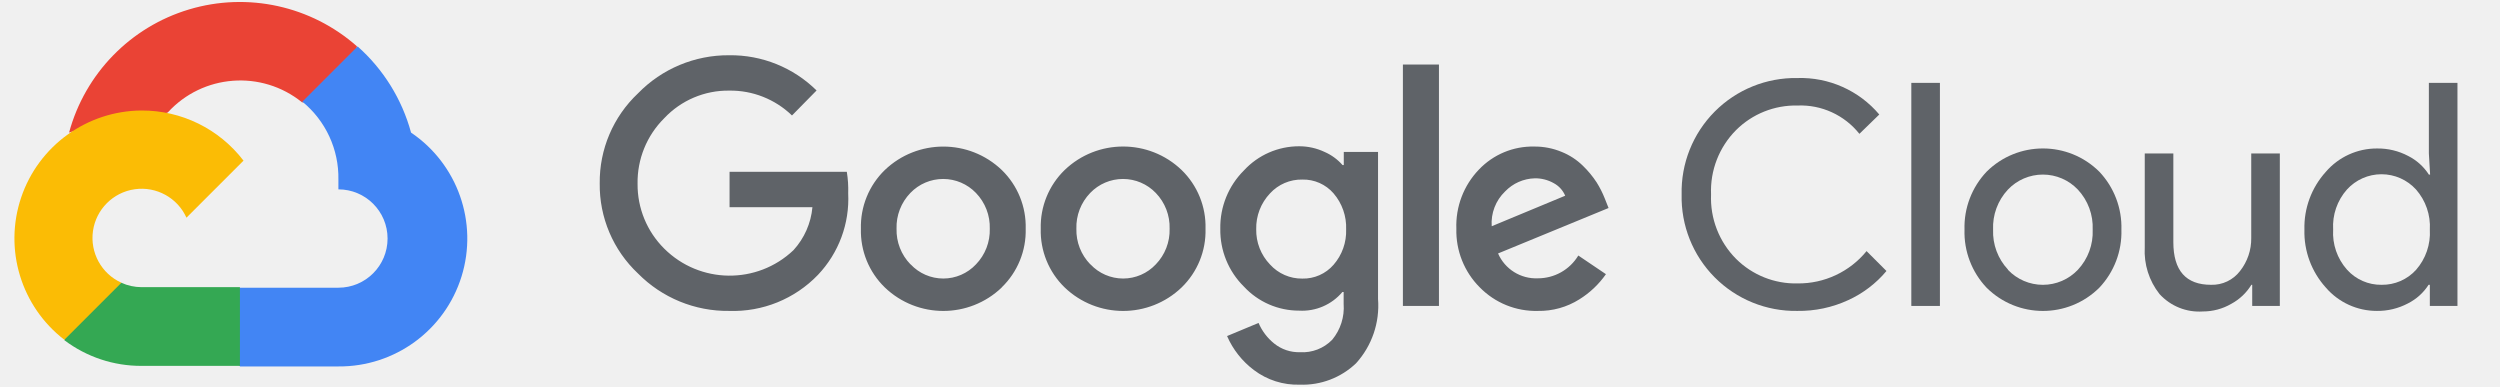
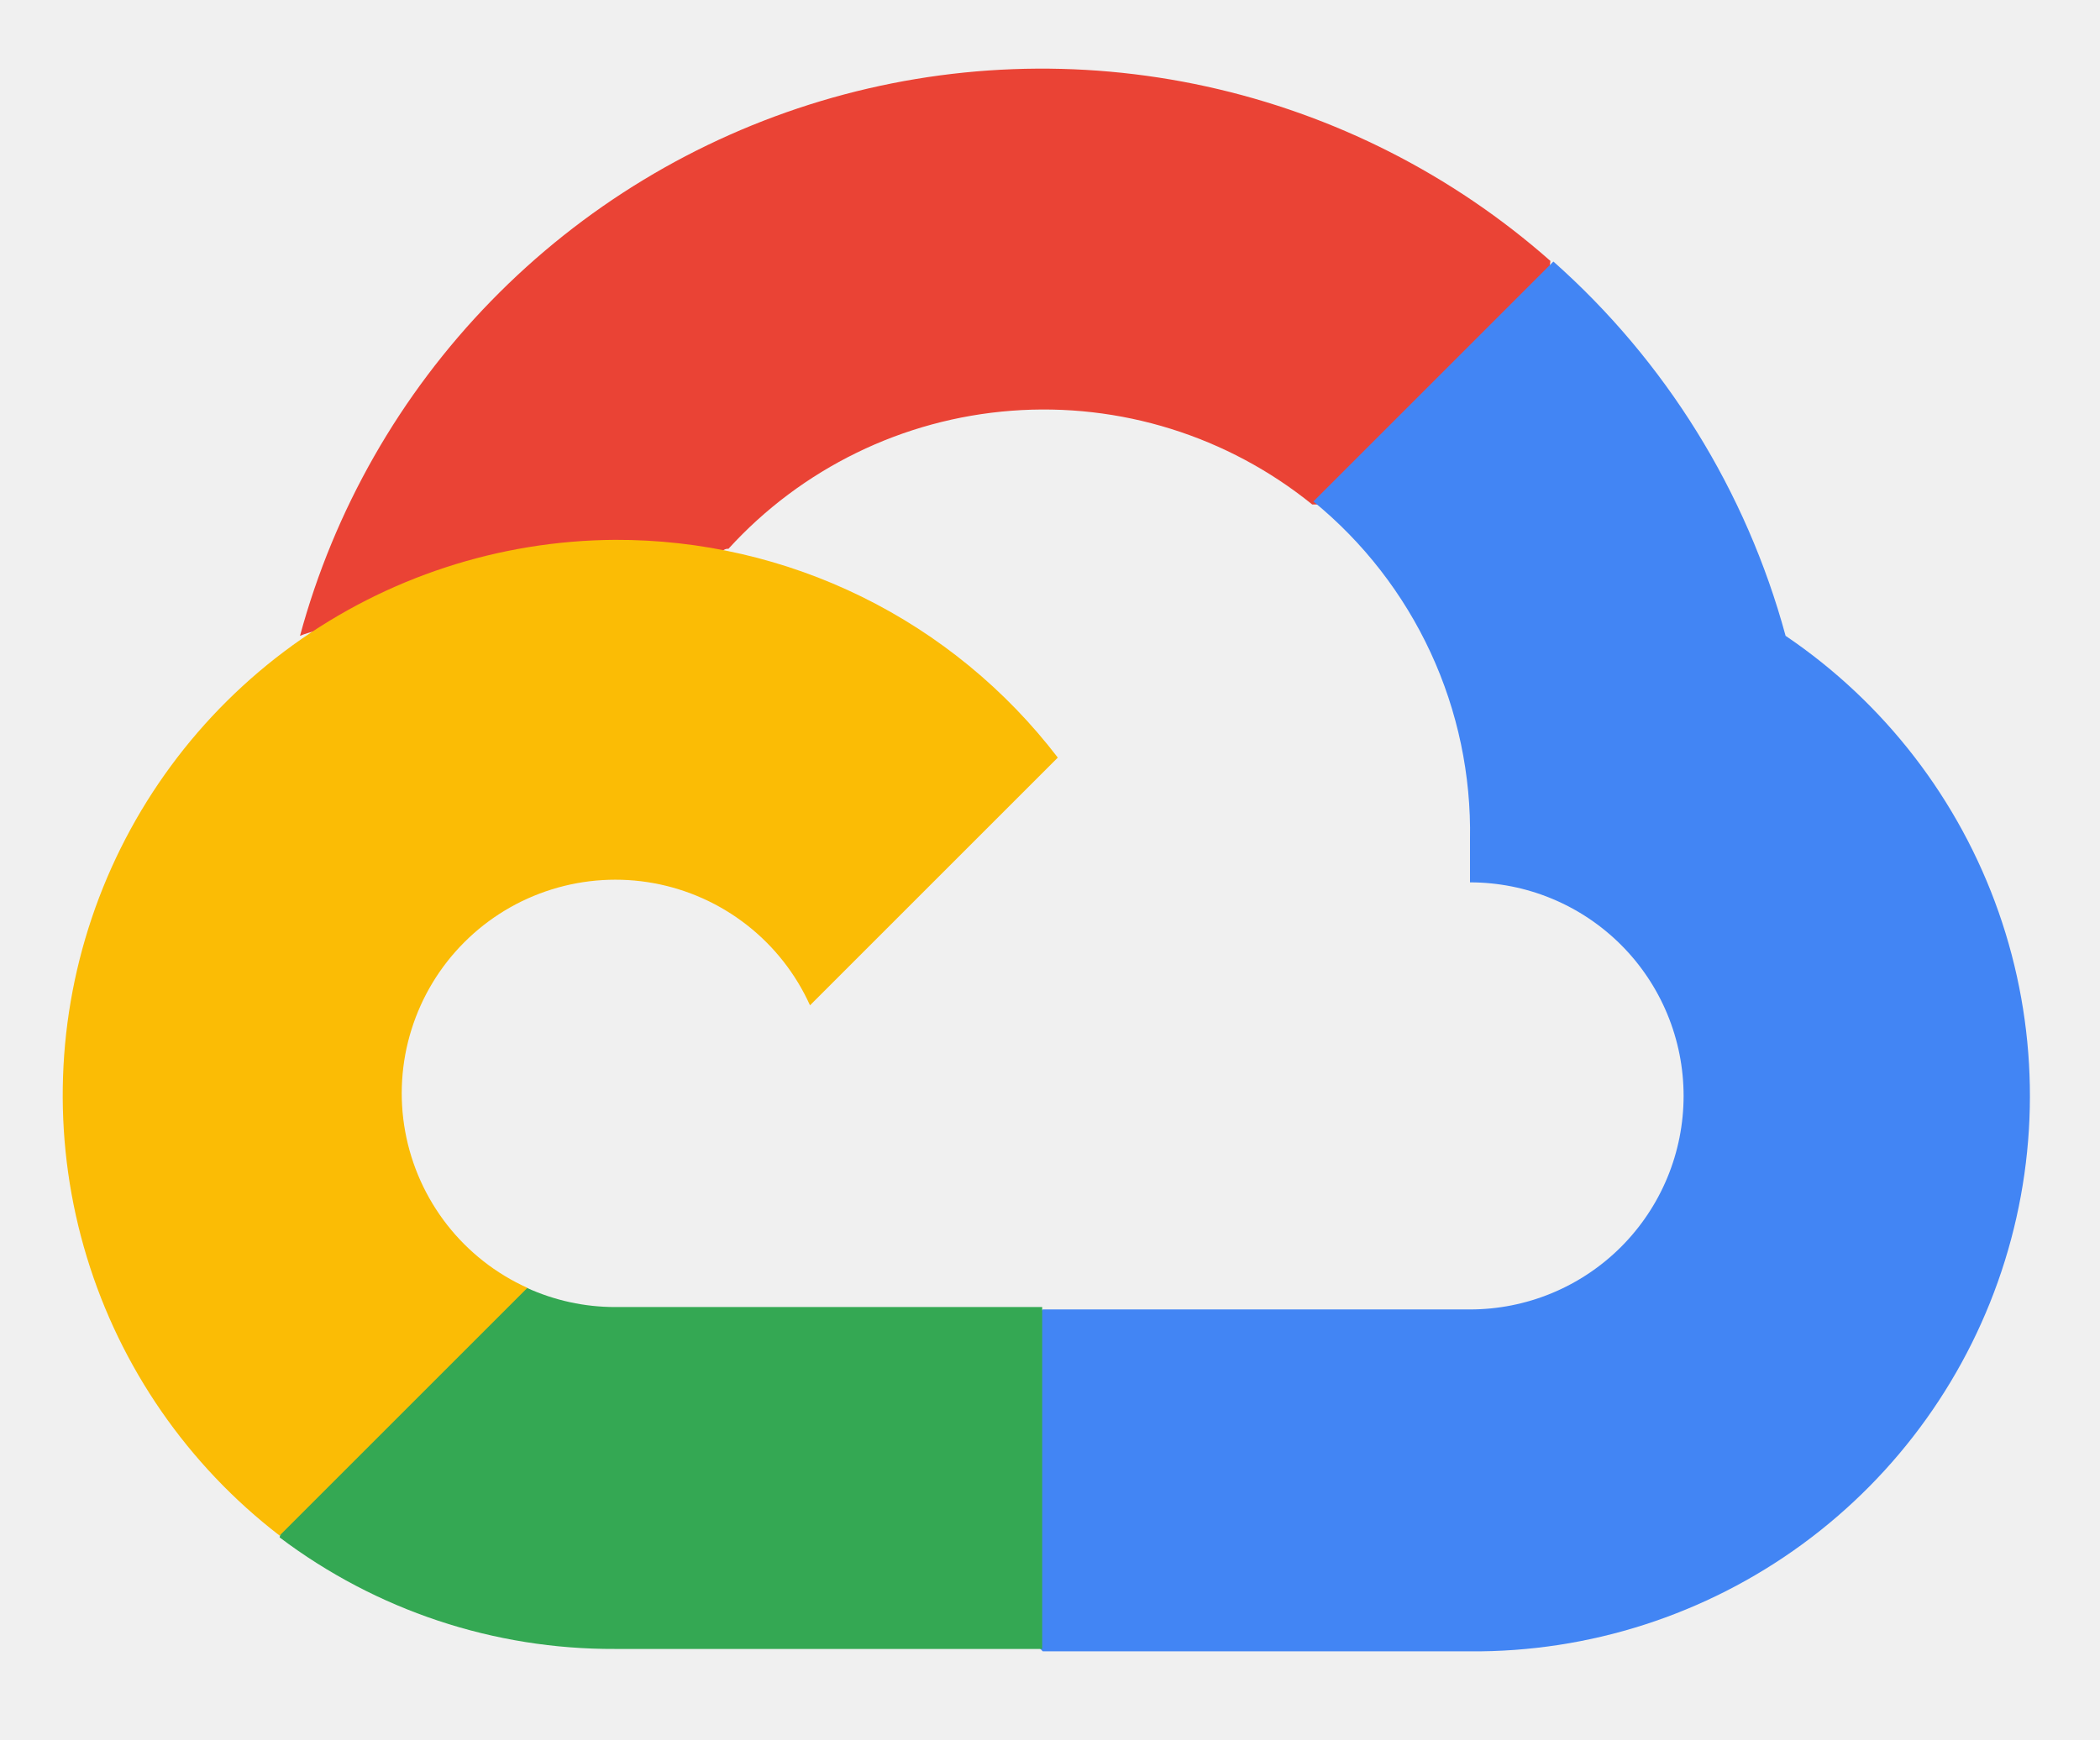
- <svg xmlns="http://www.w3.org/2000/svg" viewBox="0 0 181 28">
+ <svg xmlns="http://www.w3.org/2000/svg" width="70" height="58" viewBox="0 0 70 58" fill="none">
+   <g clip-path="url(#clip0)">
+     <path d="M43.7 16.82H45.7L51.4 11.12L51.68 8.7C48.414 5.818 44.468 3.816 40.214 2.883C35.96 1.95 31.538 2.117 27.366 3.368C23.195 4.619 19.411 6.913 16.372 10.033C13.333 13.153 11.14 16.997 10 21.2C10.635 20.94 11.338 20.898 12 21.08L23.4 19.2C23.4 19.2 23.98 18.24 24.28 18.3C26.723 15.617 30.098 13.97 33.716 13.695C37.334 13.419 40.92 14.538 43.74 16.82H43.7Z" fill="#EA4335" />
+     <path d="M59.52 21.2C58.21 16.375 55.52 12.038 51.78 8.72L43.78 16.72C45.447 18.082 46.783 19.805 47.688 21.759C48.592 23.713 49.041 25.847 49 28V29.42C49.935 29.42 50.861 29.604 51.725 29.962C52.589 30.32 53.373 30.844 54.035 31.505C54.696 32.166 55.22 32.951 55.578 33.815C55.936 34.679 56.12 35.605 56.12 36.54C56.12 37.475 55.936 38.401 55.578 39.265C55.22 40.129 54.696 40.913 54.035 41.575C53.373 42.236 52.589 42.76 51.725 43.118C50.861 43.476 49.935 43.66 49 43.66H34.76L33.34 45.1V53.64L34.76 55.06H49C52.976 55.091 56.857 53.841 60.068 51.495C63.279 49.15 65.65 45.833 66.83 42.035C68.01 38.238 67.936 34.161 66.62 30.409C65.303 26.657 62.814 23.428 59.52 21.2V21.2Z" fill="#4285F4" />
+     <path d="M20.5 54.98H34.74V43.58H20.5C19.485 43.58 18.483 43.361 17.56 42.94L15.56 43.56L9.82 49.26L9.32 51.26C12.539 53.691 16.466 54.998 20.5 54.98V54.98Z" fill="#34A853" />
+     <path d="M20.5 18C16.642 18.023 12.887 19.251 9.76 21.511C6.633 23.772 4.29 26.953 3.059 30.609C1.828 34.266 1.769 38.216 2.892 41.907C4.014 45.599 6.262 48.848 9.32 51.2L17.58 42.94C16.53 42.466 15.611 41.744 14.902 40.837C14.193 39.929 13.714 38.863 13.507 37.73C13.3 36.597 13.371 35.43 13.715 34.331C14.058 33.231 14.662 32.231 15.477 31.417C16.291 30.602 17.291 29.998 18.391 29.655C19.49 29.312 20.657 29.24 21.79 29.447C22.923 29.654 23.989 30.133 24.896 30.842C25.804 31.551 26.526 32.47 27 33.52L35.26 25.26C33.526 22.994 31.292 21.159 28.731 19.899C26.171 18.64 23.354 17.99 20.5 18V18Z" fill="#FBBC05" />
+   </g>
  <defs>
-     <style>.cls-1{fill:#ea4335;}.cls-2{fill:#4285f4;}.cls-3{fill:#34a853;}.cls-4{fill:#fbbc05;}.cls-5{fill:#5f6368;}</style>
+     <clipPath id="clip0">
+       <rect width="70" height="58" fill="white" />
+     </clipPath>
  </defs>
-   <path class="cls-1" d="M21.85,7.41l1,0,2.85-2.85.14-1.21A12.81,12.81,0,0,0,5,9.6a1.55,1.55,0,0,1,1-.06l5.7-.94s.29-.48.44-.45a7.11,7.11,0,0,1,9.73-.74Z" />
-   <path class="cls-2" d="M29.76,9.6a12.84,12.84,0,0,0-3.87-6.24l-4,4A7.11,7.11,0,0,1,24.5,13v.71a3.56,3.56,0,1,1,0,7.12H17.38l-.71.72v4.27l.71.71H24.5A9.26,9.26,0,0,0,29.76,9.6Z" />
-   <path class="cls-3" d="M10.25,26.49h7.12v-5.7H10.25a3.54,3.54,0,0,1-1.47-.32l-1,.31L4.91,23.63l-.25,1A9.21,9.21,0,0,0,10.25,26.49Z" />
-   <path class="cls-4" d="M10.25,8A9.26,9.26,0,0,0,4.66,24.6l4.13-4.13a3.56,3.56,0,1,1,4.71-4.71l4.13-4.13A9.25,9.25,0,0,0,10.25,8Z" />
-   <path class="cls-5" d="M52.79,22.51a9.11,9.11,0,0,1-6.6-2.71,8.8,8.8,0,0,1-2.77-6.52,8.81,8.81,0,0,1,2.77-6.52A9.11,9.11,0,0,1,52.79,4a8.84,8.84,0,0,1,6.33,2.55L57.34,8.36a6.41,6.41,0,0,0-4.55-1.8,6.34,6.34,0,0,0-4.7,2,6.53,6.53,0,0,0-1.93,4.75A6.53,6.53,0,0,0,48.09,18a6.71,6.71,0,0,0,9.36.11A5.32,5.32,0,0,0,58.82,15h-6V12.44h8.49A8.12,8.12,0,0,1,61.41,14a8,8,0,0,1-2.19,5.9A8.51,8.51,0,0,1,52.79,22.51Zm19.74-1.7a6.12,6.12,0,0,1-8.47,0,5.7,5.7,0,0,1-1.73-4.25,5.71,5.71,0,0,1,1.73-4.25,6.13,6.13,0,0,1,8.47,0,5.71,5.71,0,0,1,1.73,4.25A5.7,5.7,0,0,1,72.52,20.81Zm-6.6-1.67a3.24,3.24,0,0,0,4.73,0,3.56,3.56,0,0,0,1-2.58,3.57,3.57,0,0,0-1-2.59,3.29,3.29,0,0,0-4.75,0,3.57,3.57,0,0,0-1,2.59A3.56,3.56,0,0,0,65.92,19.14Zm19.62,1.67a6.12,6.12,0,0,1-8.47,0,5.7,5.7,0,0,1-1.73-4.25,5.71,5.71,0,0,1,1.73-4.25,6.12,6.12,0,0,1,8.47,0,5.71,5.71,0,0,1,1.73,4.25A5.7,5.7,0,0,1,85.55,20.81Zm-6.6-1.67a3.24,3.24,0,0,0,4.73,0,3.56,3.56,0,0,0,1-2.58,3.57,3.57,0,0,0-1-2.59,3.29,3.29,0,0,0-4.75,0,3.57,3.57,0,0,0-1,2.59A3.56,3.56,0,0,0,78.94,19.14Zm15.16,8.71a5.24,5.24,0,0,1-3.33-1.06,6.13,6.13,0,0,1-1.94-2.46l2.28-.95a3.84,3.84,0,0,0,1.13,1.49,2.85,2.85,0,0,0,1.87.63,3,3,0,0,0,2.33-.9A3.65,3.65,0,0,0,97.28,22v-.86h-.09a3.81,3.81,0,0,1-3.13,1.35,5.43,5.43,0,0,1-4-1.74,5.75,5.75,0,0,1-1.71-4.19,5.81,5.81,0,0,1,1.71-4.22,5.42,5.42,0,0,1,4-1.75A4.3,4.3,0,0,1,95.9,11a3.7,3.7,0,0,1,1.3.95h.09V11h2.48V21.65a6.21,6.21,0,0,1-1.59,4.65A5.6,5.6,0,0,1,94.11,27.85Zm.18-7.68a2.91,2.91,0,0,0,2.26-1,3.7,3.7,0,0,0,.91-2.56A3.78,3.78,0,0,0,96.55,14a2.9,2.9,0,0,0-2.26-1,3.09,3.09,0,0,0-2.34,1,3.65,3.65,0,0,0-1,2.59,3.58,3.58,0,0,0,1,2.56A3.1,3.1,0,0,0,94.29,20.17Zm9.89-15.5V22.15h-2.61V4.67Zm7.16,17.84a5.68,5.68,0,0,1-4.21-1.71,5.79,5.79,0,0,1-1.69-4.24,5.86,5.86,0,0,1,1.63-4.28,5.36,5.36,0,0,1,4-1.67,5.05,5.05,0,0,1,2,.39,4.71,4.71,0,0,1,1.53,1,7,7,0,0,1,1,1.21,7.15,7.15,0,0,1,.59,1.17l.27.68-8,3.29a3,3,0,0,0,2.88,1.8,3.41,3.41,0,0,0,2.93-1.65l2,1.35a6.59,6.59,0,0,1-1.92,1.82A5.44,5.44,0,0,1,111.34,22.51ZM108,16.38l5.32-2.21a1.84,1.84,0,0,0-.83-.91,2.71,2.71,0,0,0-1.37-.35,3.09,3.09,0,0,0-2.15.95A3.17,3.17,0,0,0,108,16.38Z" />
-   <path class="cls-5" d="M130.13,22.51a8.24,8.24,0,0,1-8.38-8.43,8.24,8.24,0,0,1,8.38-8.43,7.46,7.46,0,0,1,5.93,2.64l-1.44,1.4a5.44,5.44,0,0,0-4.48-2.05,6.11,6.11,0,0,0-4.45,1.78,6.24,6.24,0,0,0-1.81,4.66,6.24,6.24,0,0,0,1.81,4.66,6.11,6.11,0,0,0,4.45,1.78,6.36,6.36,0,0,0,5-2.34l1.44,1.44a7.86,7.86,0,0,1-2.77,2.11A8.48,8.48,0,0,1,130.13,22.51Z" />
-   <path class="cls-5" d="M140.45,22.15h-2.07V6h2.07Z" />
-   <path class="cls-5" d="M143.83,12.43a5.79,5.79,0,0,1,8.16,0,5.85,5.85,0,0,1,1.6,4.2,5.85,5.85,0,0,1-1.6,4.2,5.79,5.79,0,0,1-8.16,0,5.85,5.85,0,0,1-1.6-4.2A5.85,5.85,0,0,1,143.83,12.43Zm1.54,7.1a3.49,3.49,0,0,0,5.07,0,4,4,0,0,0,1.07-2.9,4,4,0,0,0-1.07-2.9,3.49,3.49,0,0,0-5.07,0,4,4,0,0,0-1.07,2.9A4,4,0,0,0,145.38,19.52Z" />
-   <path class="cls-5" d="M165.06,22.15h-2V20.62H163A3.85,3.85,0,0,1,161.54,22a4.08,4.08,0,0,1-2.05.55,3.89,3.89,0,0,1-3.14-1.26,5,5,0,0,1-1.07-3.38V11.11h2.07v6.42q0,3.09,2.73,3.09a2.54,2.54,0,0,0,2.1-1,3.77,3.77,0,0,0,.81-2.39V11.11h2.07Z" />
-   <path class="cls-5" d="M172.09,22.51a4.86,4.86,0,0,1-3.7-1.69,6,6,0,0,1-1.55-4.19,6,6,0,0,1,1.55-4.19,4.86,4.86,0,0,1,3.7-1.69,4.69,4.69,0,0,1,2.26.54,3.83,3.83,0,0,1,1.5,1.35h.09l-.09-1.53V6h2.07V22.15h-2V20.62h-.09a3.83,3.83,0,0,1-1.5,1.35A4.69,4.69,0,0,1,172.09,22.51Zm.34-1.89a3.3,3.3,0,0,0,2.49-1.08,4.05,4.05,0,0,0,1-2.91,4.05,4.05,0,0,0-1-2.91,3.38,3.38,0,0,0-5,0,4,4,0,0,0-1,2.9,4,4,0,0,0,1,2.9A3.3,3.3,0,0,0,172.43,20.62Z" />
</svg>
